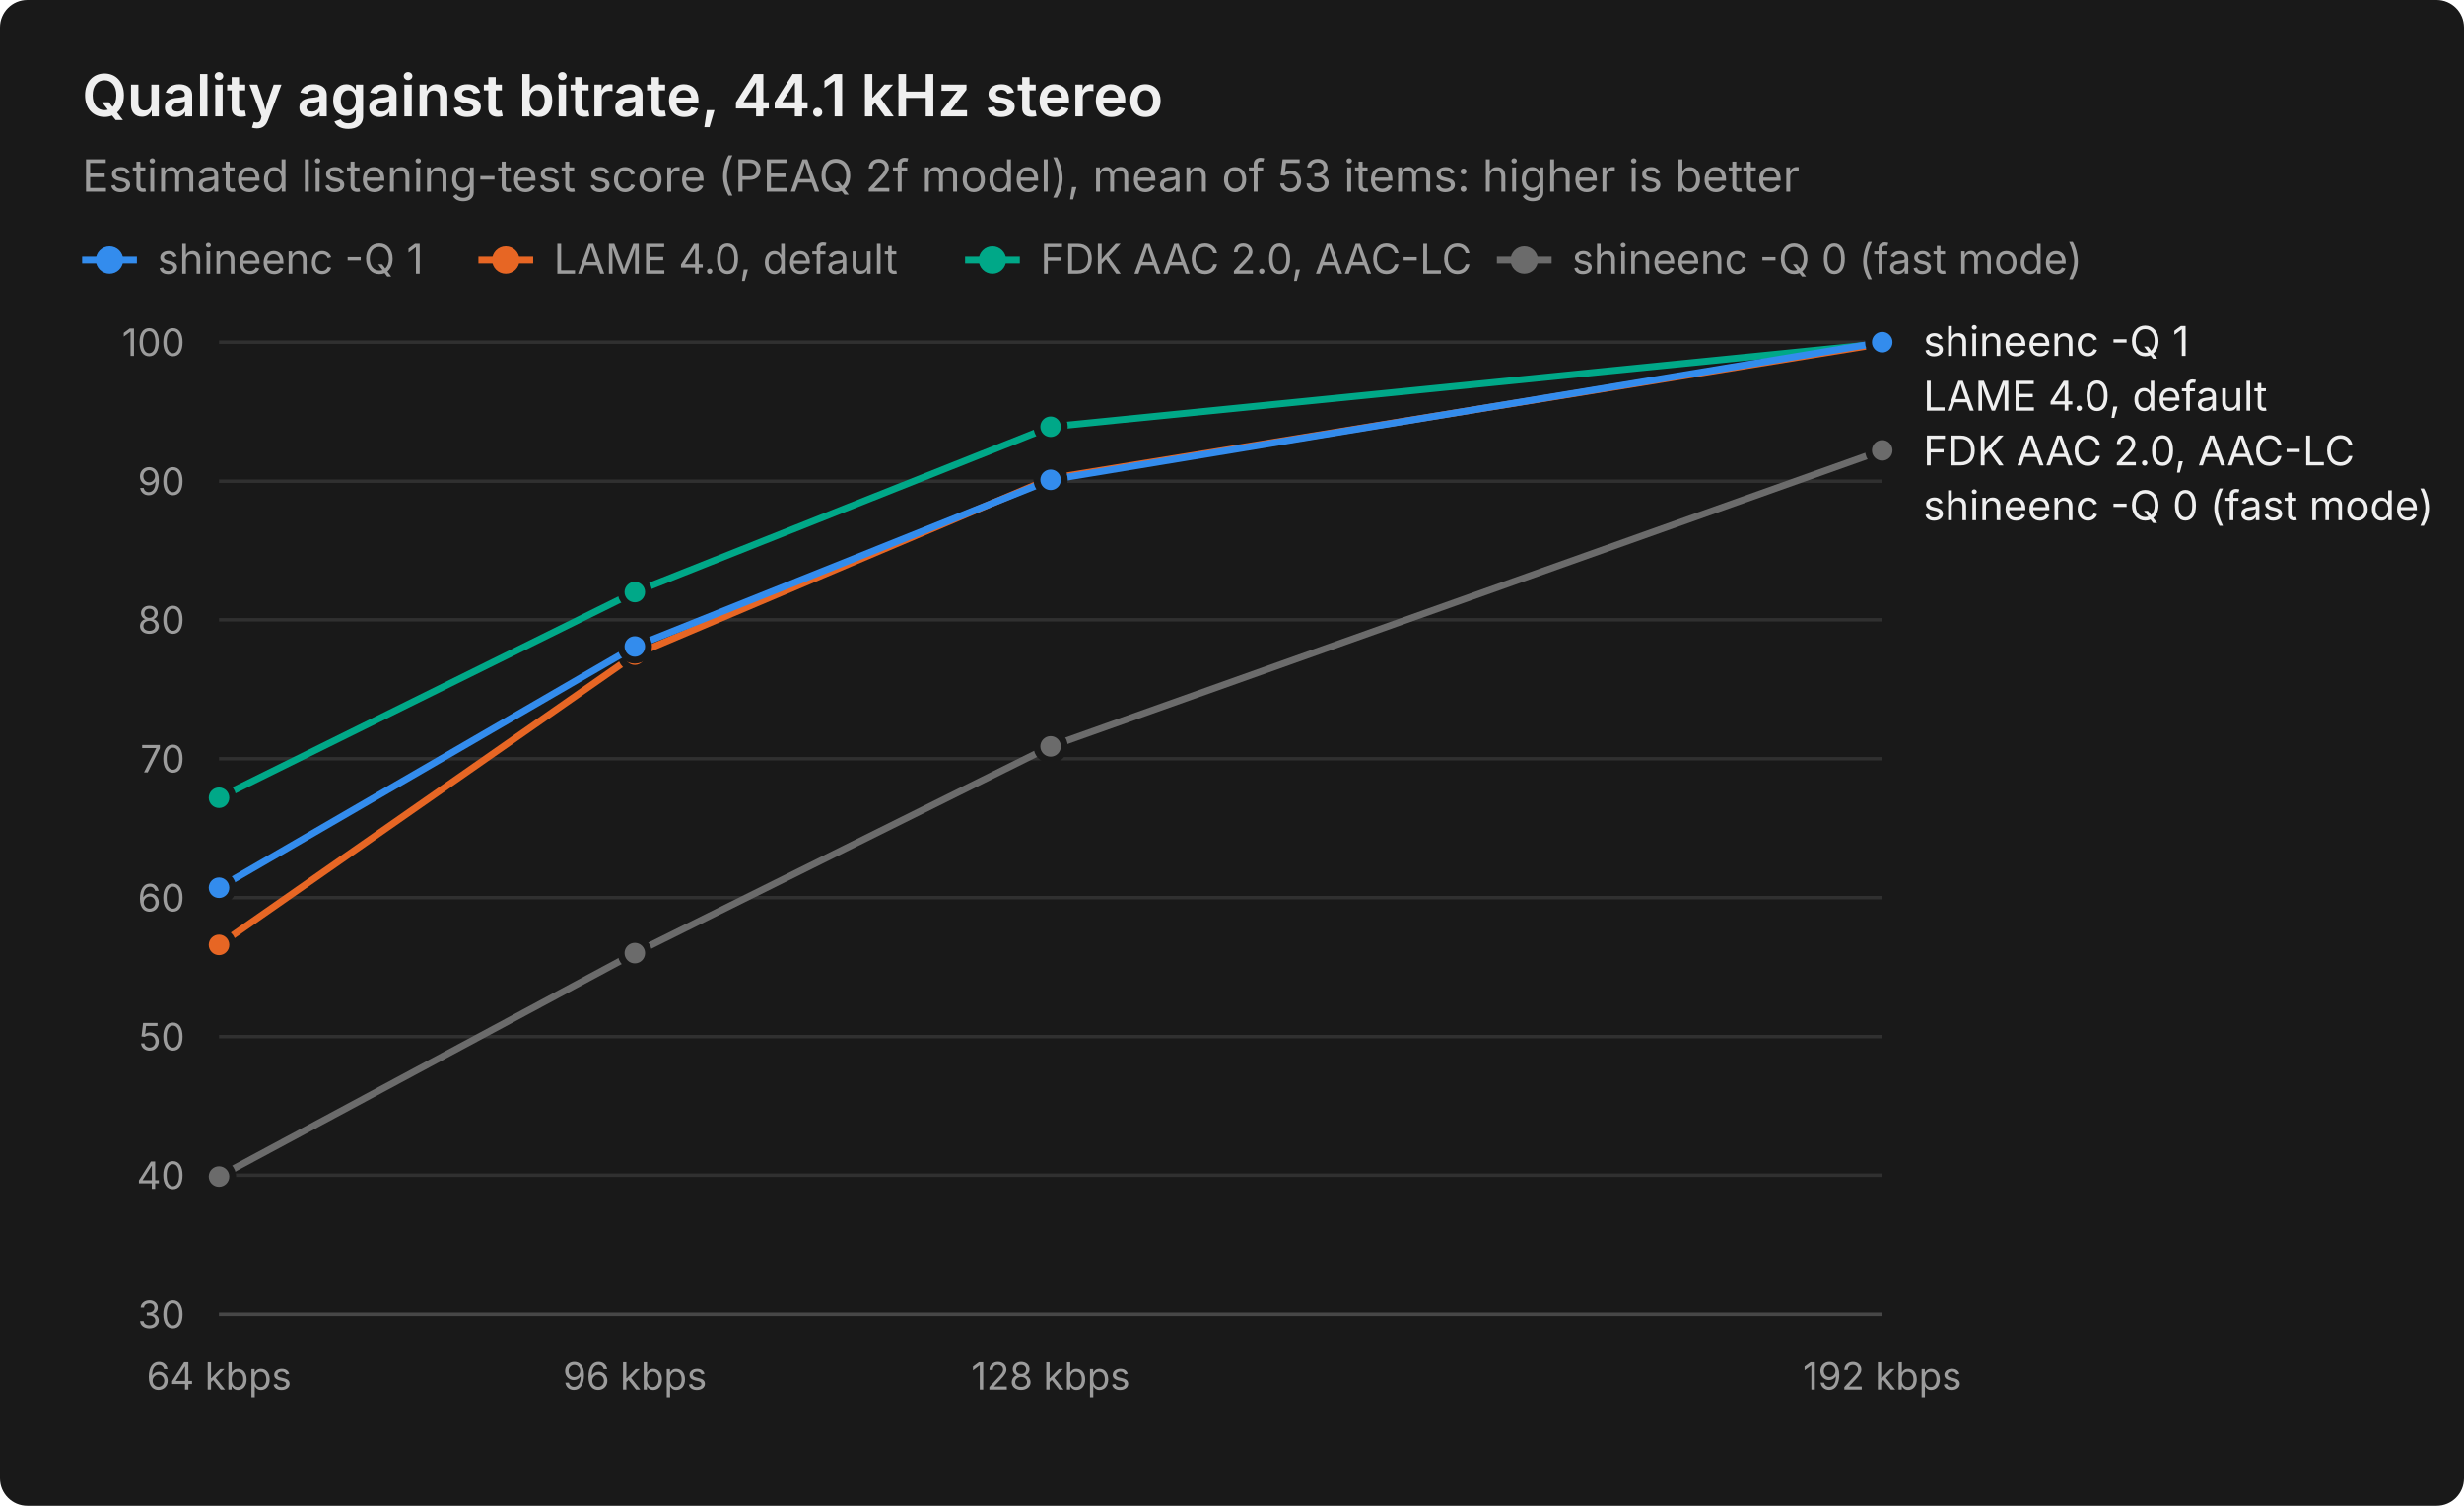
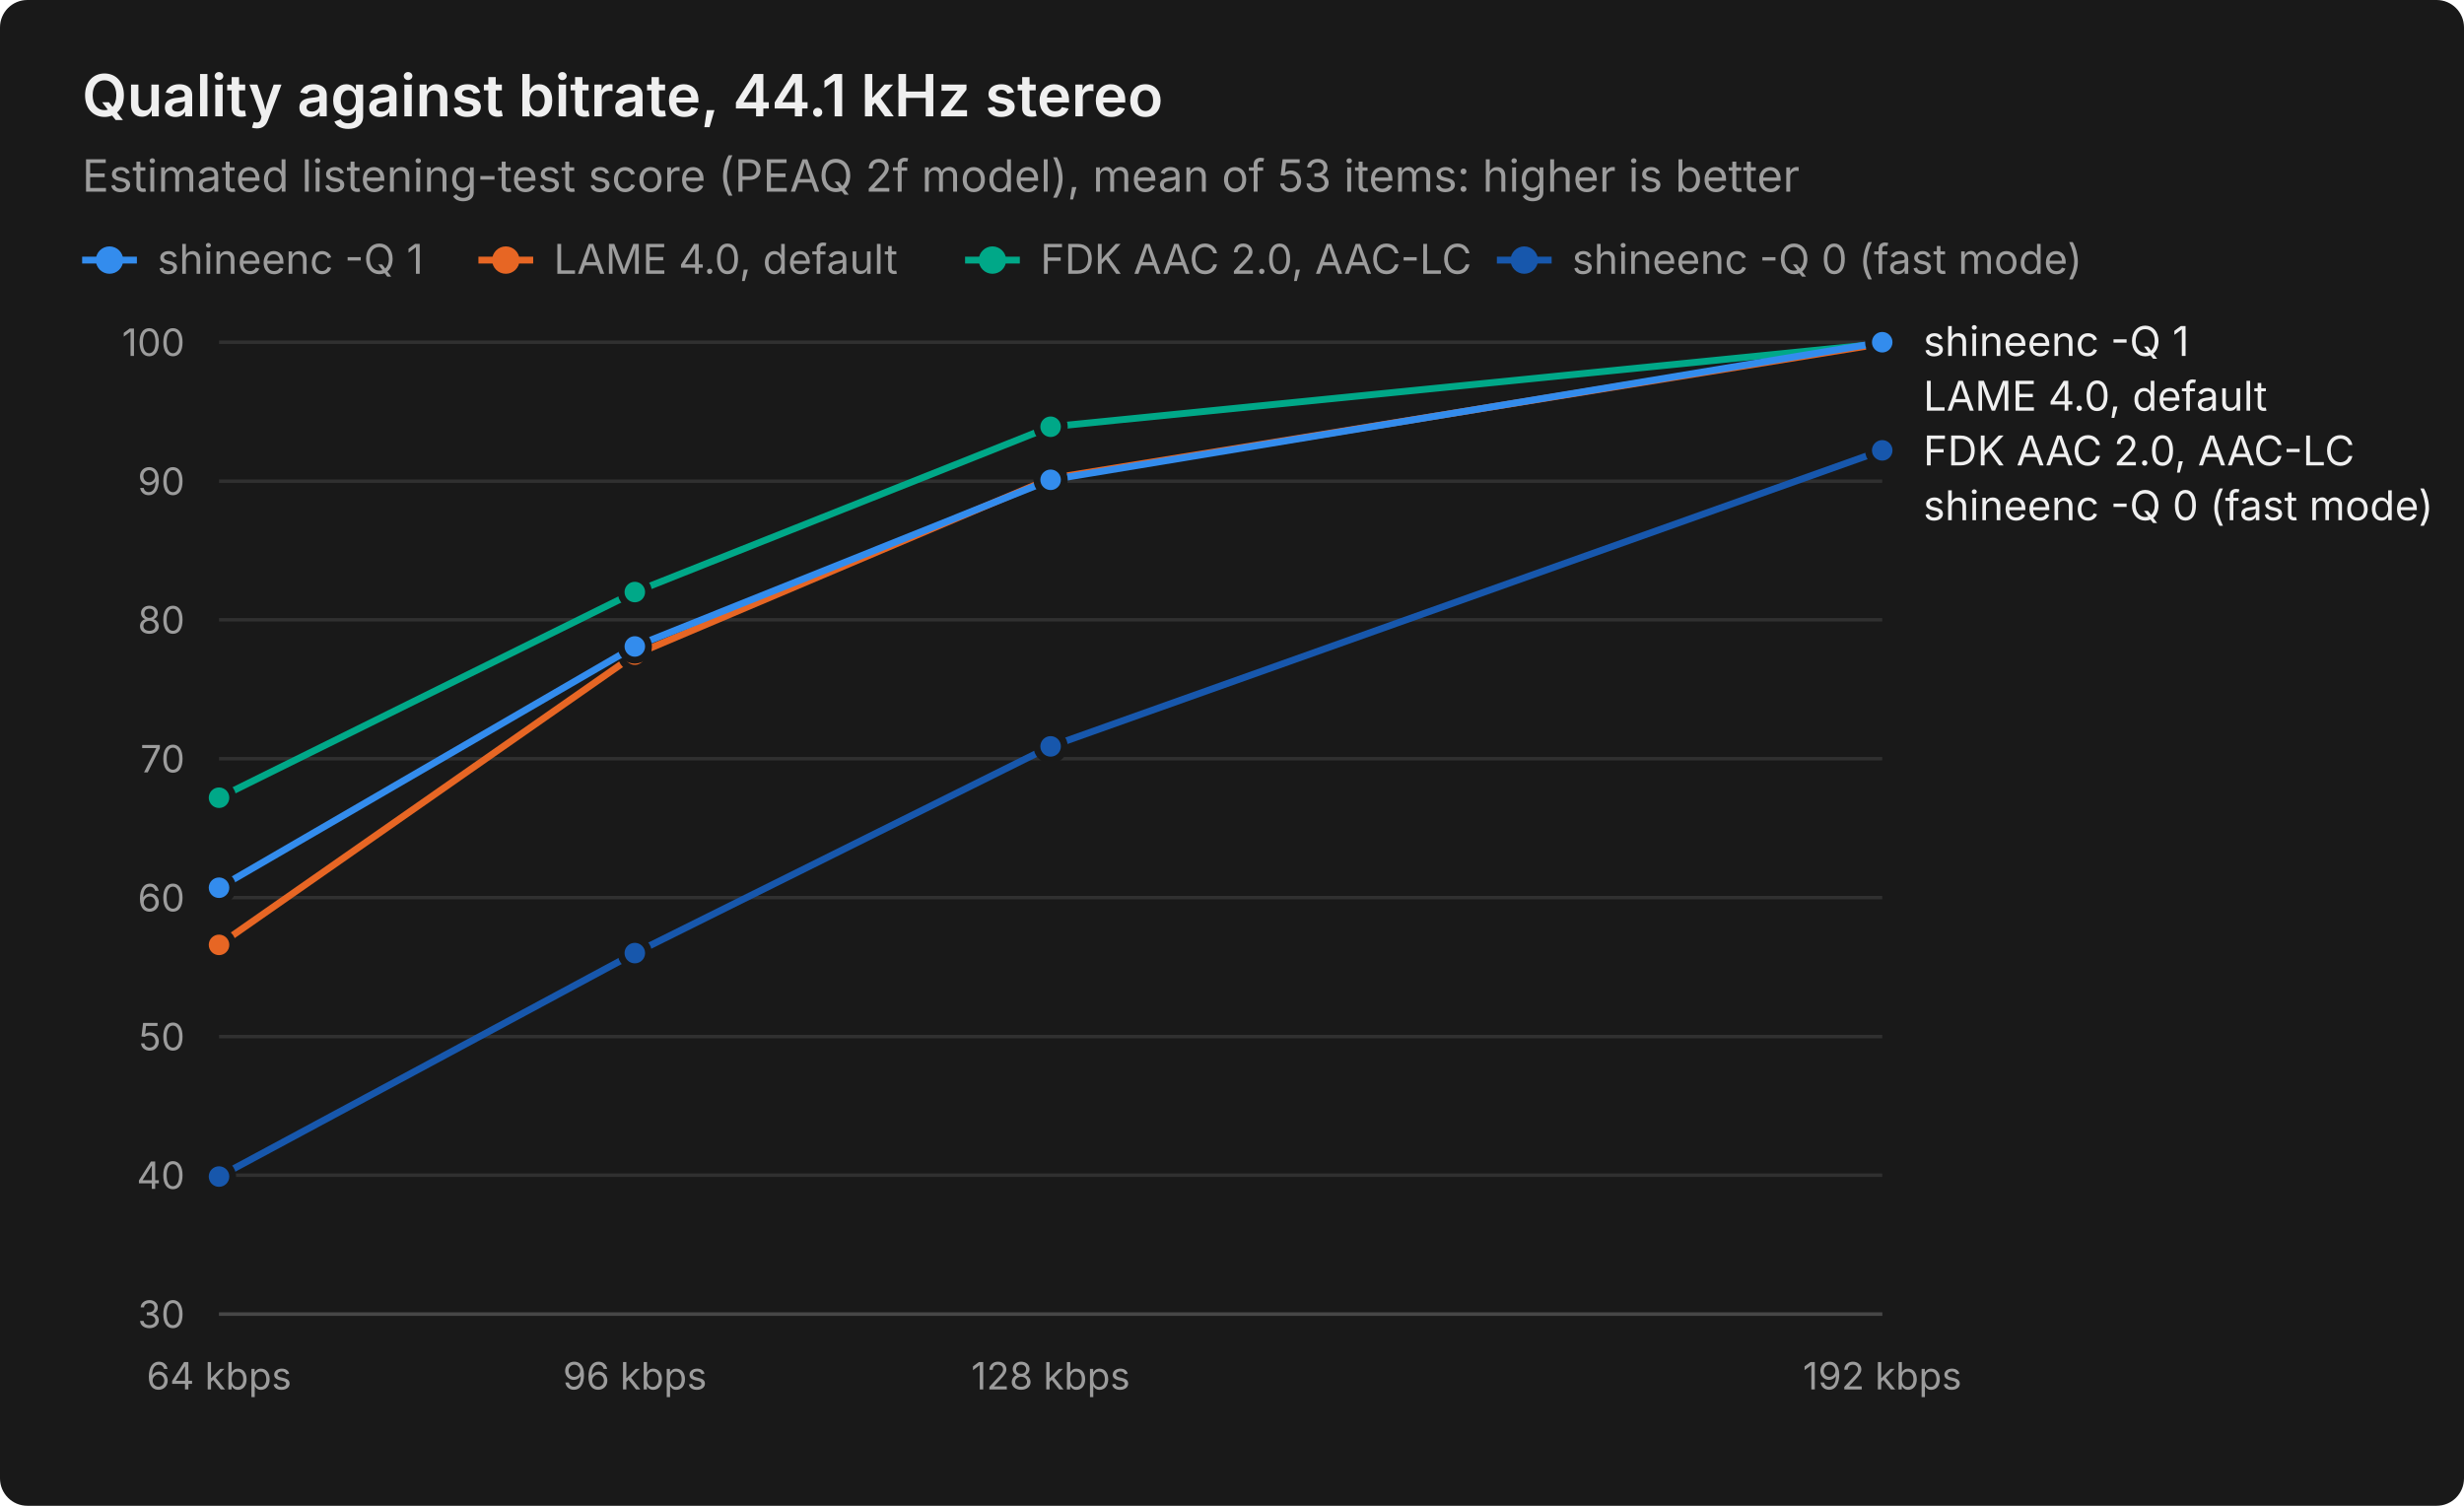
<svg xmlns="http://www.w3.org/2000/svg" width="720" height="440" viewBox="0 0 720 440" role="img" aria-label="Quality against bitrate, 44.1 kHz stereo" font-family="system-ui, -apple-system, &quot;Segoe UI&quot;, sans-serif">
  <rect width="720" height="440" rx="8" fill="#191919" />
  <text x="24.0" y="34.0" fill="#efefef" font-size="17" text-anchor="start" font-weight="600">Quality against bitrate, 44.1 kHz stereo</text>
  <text x="24.0" y="56.0" fill="#9c9c9c" font-size="13" text-anchor="start" font-weight="normal">Estimated listening-test score (PEAQ 2f model), mean of 53 items: higher is better</text>
  <line x1="24" y1="76" x2="40" y2="76" stroke="#338ced" stroke-width="2" />
  <circle cx="32" cy="76" r="4" fill="#338ced" />
  <text x="46.0" y="80.0" fill="#9c9c9c" font-size="12" text-anchor="start" font-weight="normal">shineenc -Q 1</text>
  <line x1="139.8" y1="76" x2="155.8" y2="76" stroke="#e76624" stroke-width="2" />
  <circle cx="147.8" cy="76" r="4" fill="#e76624" />
  <text x="161.8" y="80.0" fill="#9c9c9c" font-size="12" text-anchor="start" font-weight="normal">LAME 4.0, default</text>
  <line x1="282.0" y1="76" x2="298.0" y2="76" stroke="#00a888" stroke-width="2" />
  <circle cx="290.0" cy="76" r="4" fill="#00a888" />
  <text x="304.0" y="80.0" fill="#9c9c9c" font-size="12" text-anchor="start" font-weight="normal">FDK AAC 2.0, AAC-LC</text>
-   <line x1="437.4" y1="76" x2="453.4" y2="76" stroke="#6b6b6b" stroke-width="2" />
-   <circle cx="445.4" cy="76" r="4" fill="#6b6b6b" />
+   <line x1="437.4" y1="76" x2="453.4" y2="76" stroke="#1757ac" stroke-width="2" />
+   <circle cx="445.4" cy="76" r="4" fill="#1757ac" />
  <text x="459.4" y="80.0" fill="#9c9c9c" font-size="12" text-anchor="start" font-weight="normal">shineenc -Q 0 (fast mode)</text>
  <line x1="64" y1="384.0" x2="550" y2="384.0" stroke="#303030" />
  <text x="54.0" y="388.0" fill="#9c9c9c" font-size="11" text-anchor="end" font-weight="normal">30</text>
  <line x1="64" y1="343.4" x2="550" y2="343.4" stroke="#303030" />
  <text x="54.0" y="347.4" fill="#9c9c9c" font-size="11" text-anchor="end" font-weight="normal">40</text>
  <line x1="64" y1="302.9" x2="550" y2="302.9" stroke="#303030" />
  <text x="54.0" y="306.9" fill="#9c9c9c" font-size="11" text-anchor="end" font-weight="normal">50</text>
  <line x1="64" y1="262.3" x2="550" y2="262.3" stroke="#303030" />
  <text x="54.0" y="266.3" fill="#9c9c9c" font-size="11" text-anchor="end" font-weight="normal">60</text>
  <line x1="64" y1="221.7" x2="550" y2="221.7" stroke="#303030" />
  <text x="54.0" y="225.7" fill="#9c9c9c" font-size="11" text-anchor="end" font-weight="normal">70</text>
  <line x1="64" y1="181.1" x2="550" y2="181.1" stroke="#303030" />
  <text x="54.0" y="185.1" fill="#9c9c9c" font-size="11" text-anchor="end" font-weight="normal">80</text>
  <line x1="64" y1="140.6" x2="550" y2="140.6" stroke="#303030" />
  <text x="54.0" y="144.6" fill="#9c9c9c" font-size="11" text-anchor="end" font-weight="normal">90</text>
  <line x1="64" y1="100.0" x2="550" y2="100.0" stroke="#303030" />
  <text x="54.0" y="104.0" fill="#9c9c9c" font-size="11" text-anchor="end" font-weight="normal">100</text>
  <text x="64.0" y="406.0" fill="#9c9c9c" font-size="11" text-anchor="middle" font-weight="normal">64 kbps</text>
  <text x="185.5" y="406.0" fill="#9c9c9c" font-size="11" text-anchor="middle" font-weight="normal">96 kbps</text>
  <text x="307.0" y="406.0" fill="#9c9c9c" font-size="11" text-anchor="middle" font-weight="normal">128 kbps</text>
  <text x="550.0" y="406.0" fill="#9c9c9c" font-size="11" text-anchor="middle" font-weight="normal">192 kbps</text>
  <line x1="64" y1="384" x2="550" y2="384" stroke="#474747" />
-   <polyline points="64.0,343.8 185.5,278.5 307.0,218.1 550.0,131.6" fill="none" stroke="#6b6b6b" stroke-width="2" stroke-linejoin="round" />
-   <circle cx="64.0" cy="343.8" r="4" fill="#6b6b6b" stroke="#191919" stroke-width="2" />
-   <circle cx="185.5" cy="278.5" r="4" fill="#6b6b6b" stroke="#191919" stroke-width="2" />
-   <circle cx="307.0" cy="218.1" r="4" fill="#6b6b6b" stroke="#191919" stroke-width="2" />
-   <circle cx="550.0" cy="131.6" r="4" fill="#6b6b6b" stroke="#191919" stroke-width="2" />
+   <polyline points="64.0,343.8 185.5,278.5 307.0,218.1 550.0,131.6" fill="none" stroke="#1757ac" stroke-width="2" stroke-linejoin="round" />
+   <circle cx="64.0" cy="343.8" r="4" fill="#1757ac" stroke="#191919" stroke-width="2" />
+   <circle cx="185.5" cy="278.5" r="4" fill="#1757ac" stroke="#191919" stroke-width="2" />
+   <circle cx="307.0" cy="218.1" r="4" fill="#1757ac" stroke="#191919" stroke-width="2" />
+   <circle cx="550.0" cy="131.6" r="4" fill="#1757ac" stroke="#191919" stroke-width="2" />
  <text x="562.0" y="152.0" fill="#efefef" font-size="12" text-anchor="start" font-weight="normal">shineenc -Q 0 (fast mode)</text>
  <polyline points="64.0,233.1 185.5,173.0 307.0,124.7 550.0,100.4" fill="none" stroke="#00a888" stroke-width="2" stroke-linejoin="round" />
  <circle cx="64.0" cy="233.1" r="4" fill="#00a888" stroke="#191919" stroke-width="2" />
  <circle cx="185.5" cy="173.0" r="4" fill="#00a888" stroke="#191919" stroke-width="2" />
  <circle cx="307.0" cy="124.7" r="4" fill="#00a888" stroke="#191919" stroke-width="2" />
  <circle cx="550.0" cy="100.4" r="4" fill="#00a888" stroke="#191919" stroke-width="2" />
  <text x="562.0" y="136.0" fill="#efefef" font-size="12" text-anchor="start" font-weight="normal">FDK AAC 2.0, AAC-LC</text>
  <polyline points="64.0,276.1 185.5,191.3 307.0,139.8 550.0,100.4" fill="none" stroke="#e76624" stroke-width="2" stroke-linejoin="round" />
  <circle cx="64.0" cy="276.1" r="4" fill="#e76624" stroke="#191919" stroke-width="2" />
  <circle cx="185.5" cy="191.3" r="4" fill="#e76624" stroke="#191919" stroke-width="2" />
  <circle cx="307.0" cy="139.8" r="4" fill="#e76624" stroke="#191919" stroke-width="2" />
  <circle cx="550.0" cy="100.4" r="4" fill="#e76624" stroke="#191919" stroke-width="2" />
  <text x="562.0" y="120.0" fill="#efefef" font-size="12" text-anchor="start" font-weight="normal">LAME 4.0, default</text>
  <polyline points="64.0,259.4 185.5,188.9 307.0,140.2 550.0,100.0" fill="none" stroke="#338ced" stroke-width="2" stroke-linejoin="round" />
  <circle cx="64.0" cy="259.4" r="4" fill="#338ced" stroke="#191919" stroke-width="2" />
  <circle cx="185.5" cy="188.9" r="4" fill="#338ced" stroke="#191919" stroke-width="2" />
  <circle cx="307.0" cy="140.2" r="4" fill="#338ced" stroke="#191919" stroke-width="2" />
  <circle cx="550.0" cy="100.0" r="4" fill="#338ced" stroke="#191919" stroke-width="2" />
  <text x="562.0" y="104.0" fill="#efefef" font-size="12" text-anchor="start" font-weight="normal">shineenc -Q 1</text>
</svg>
